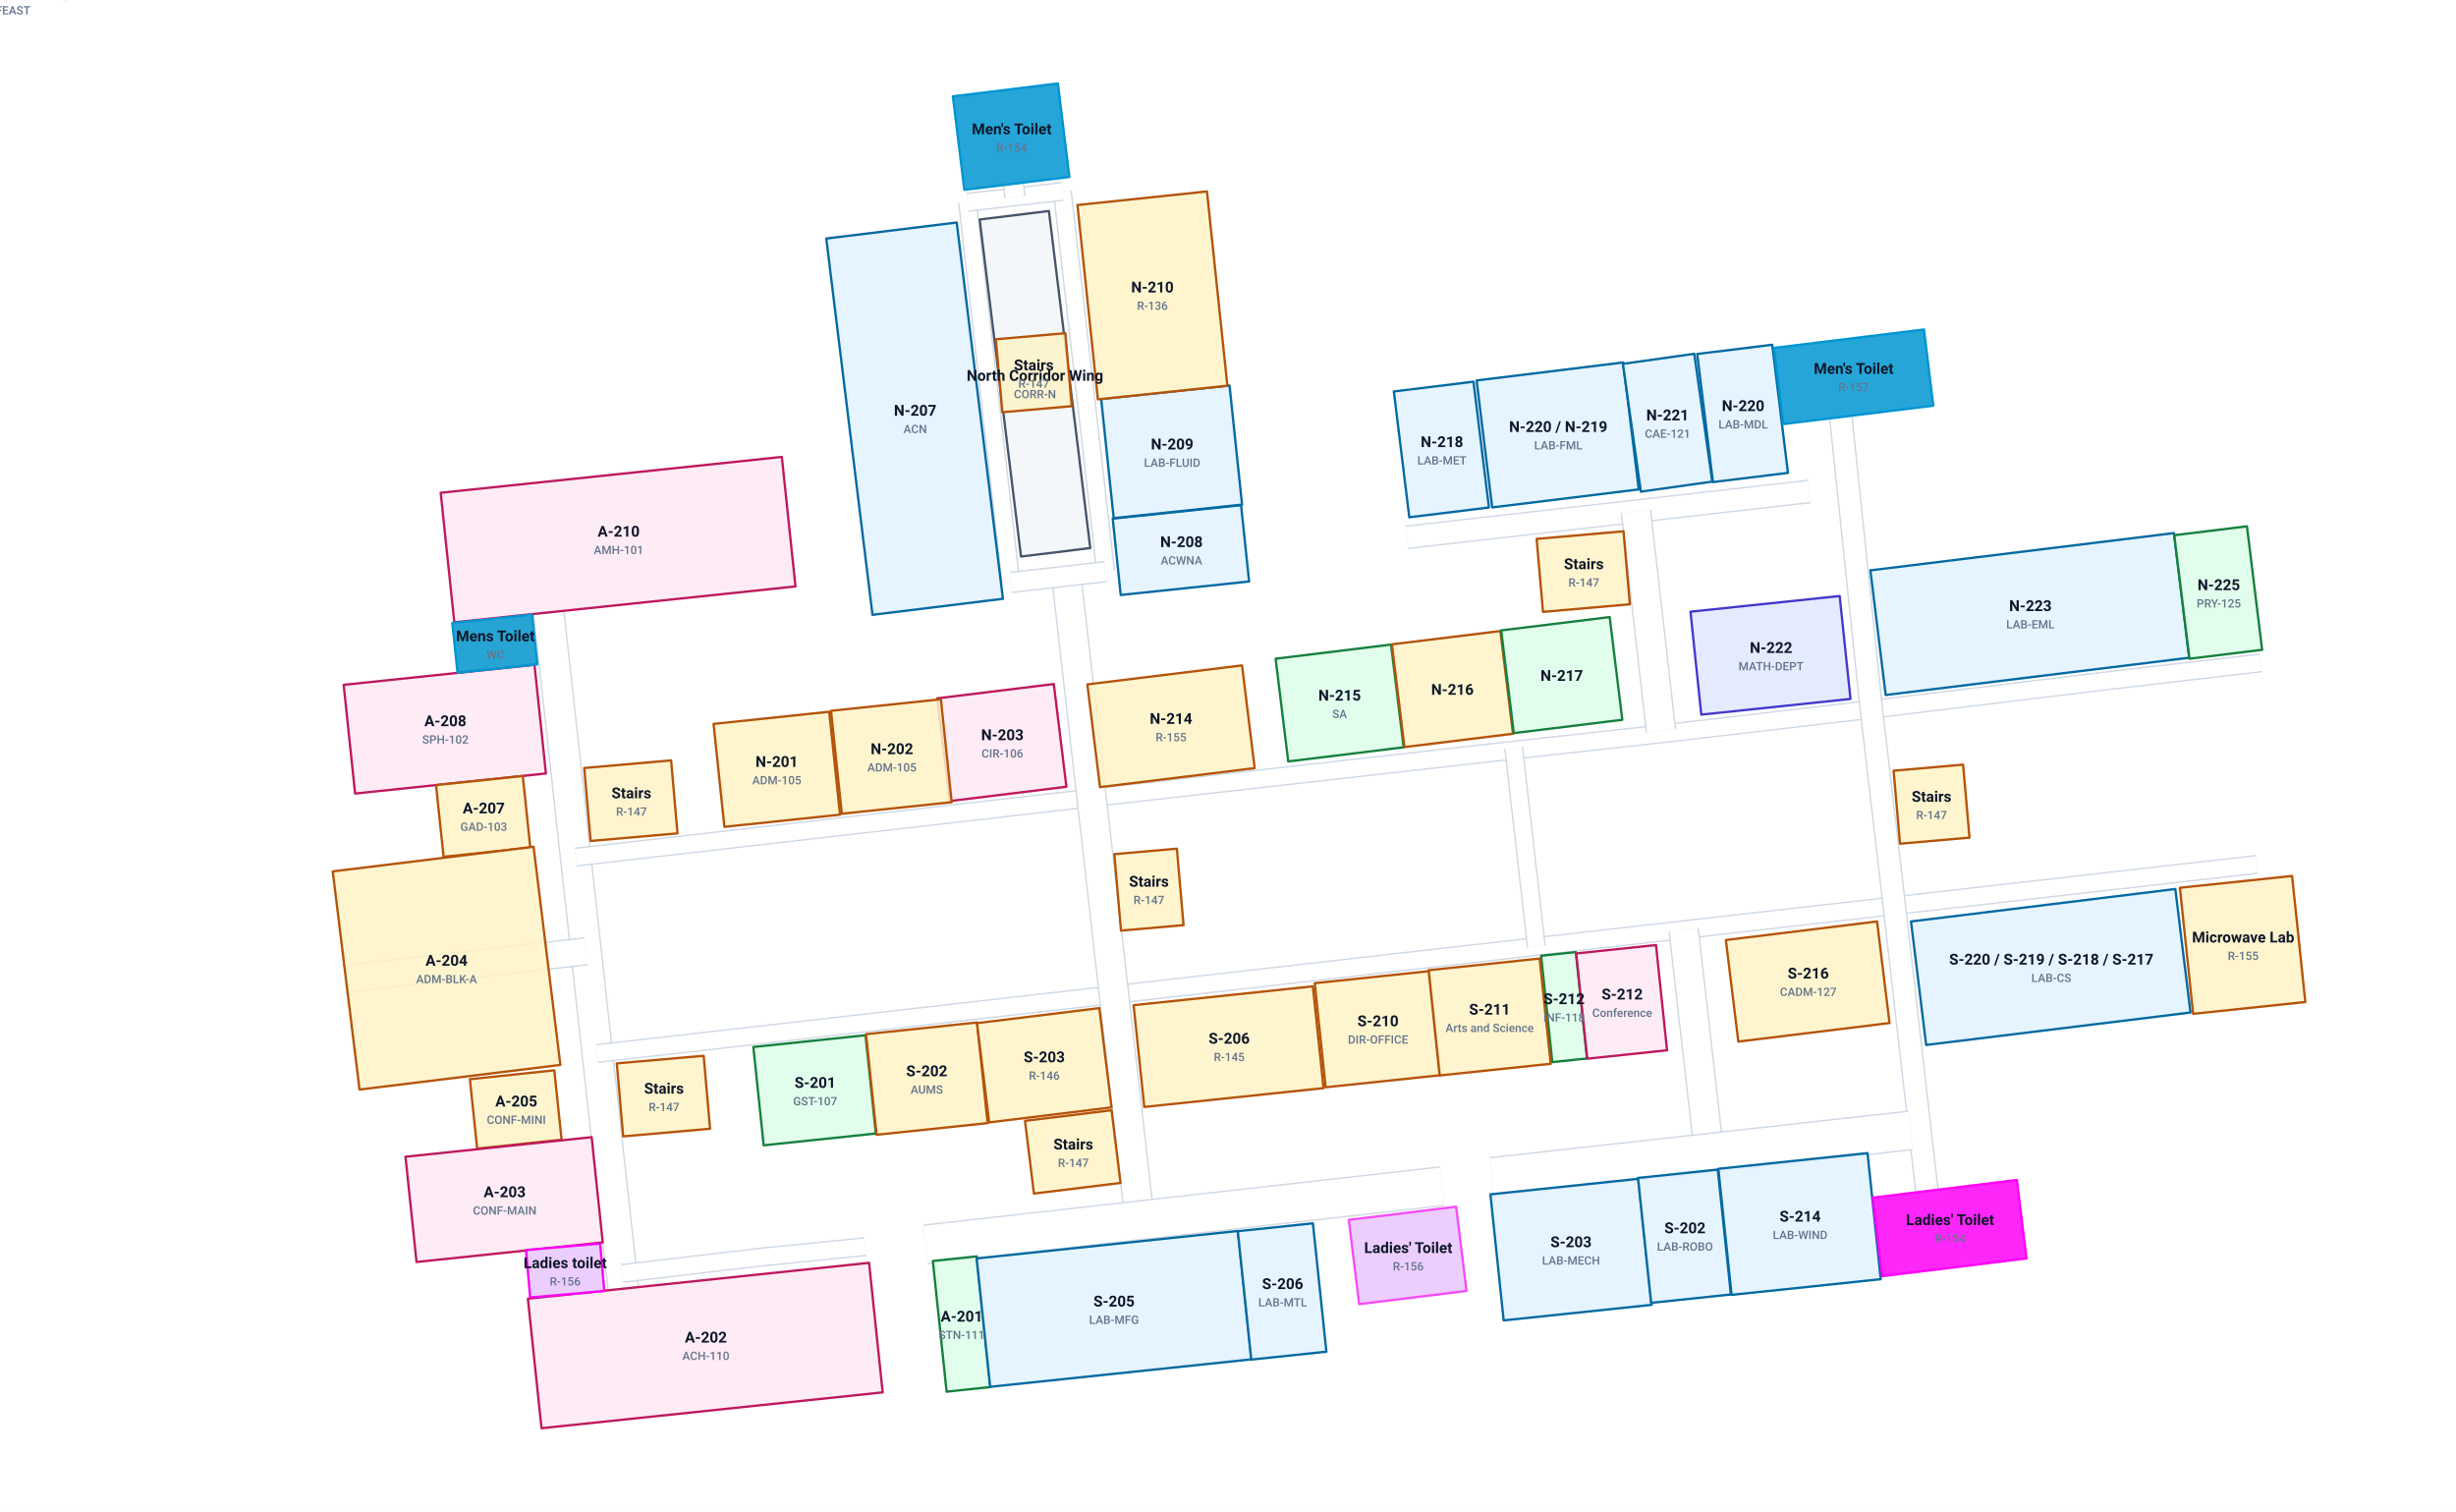
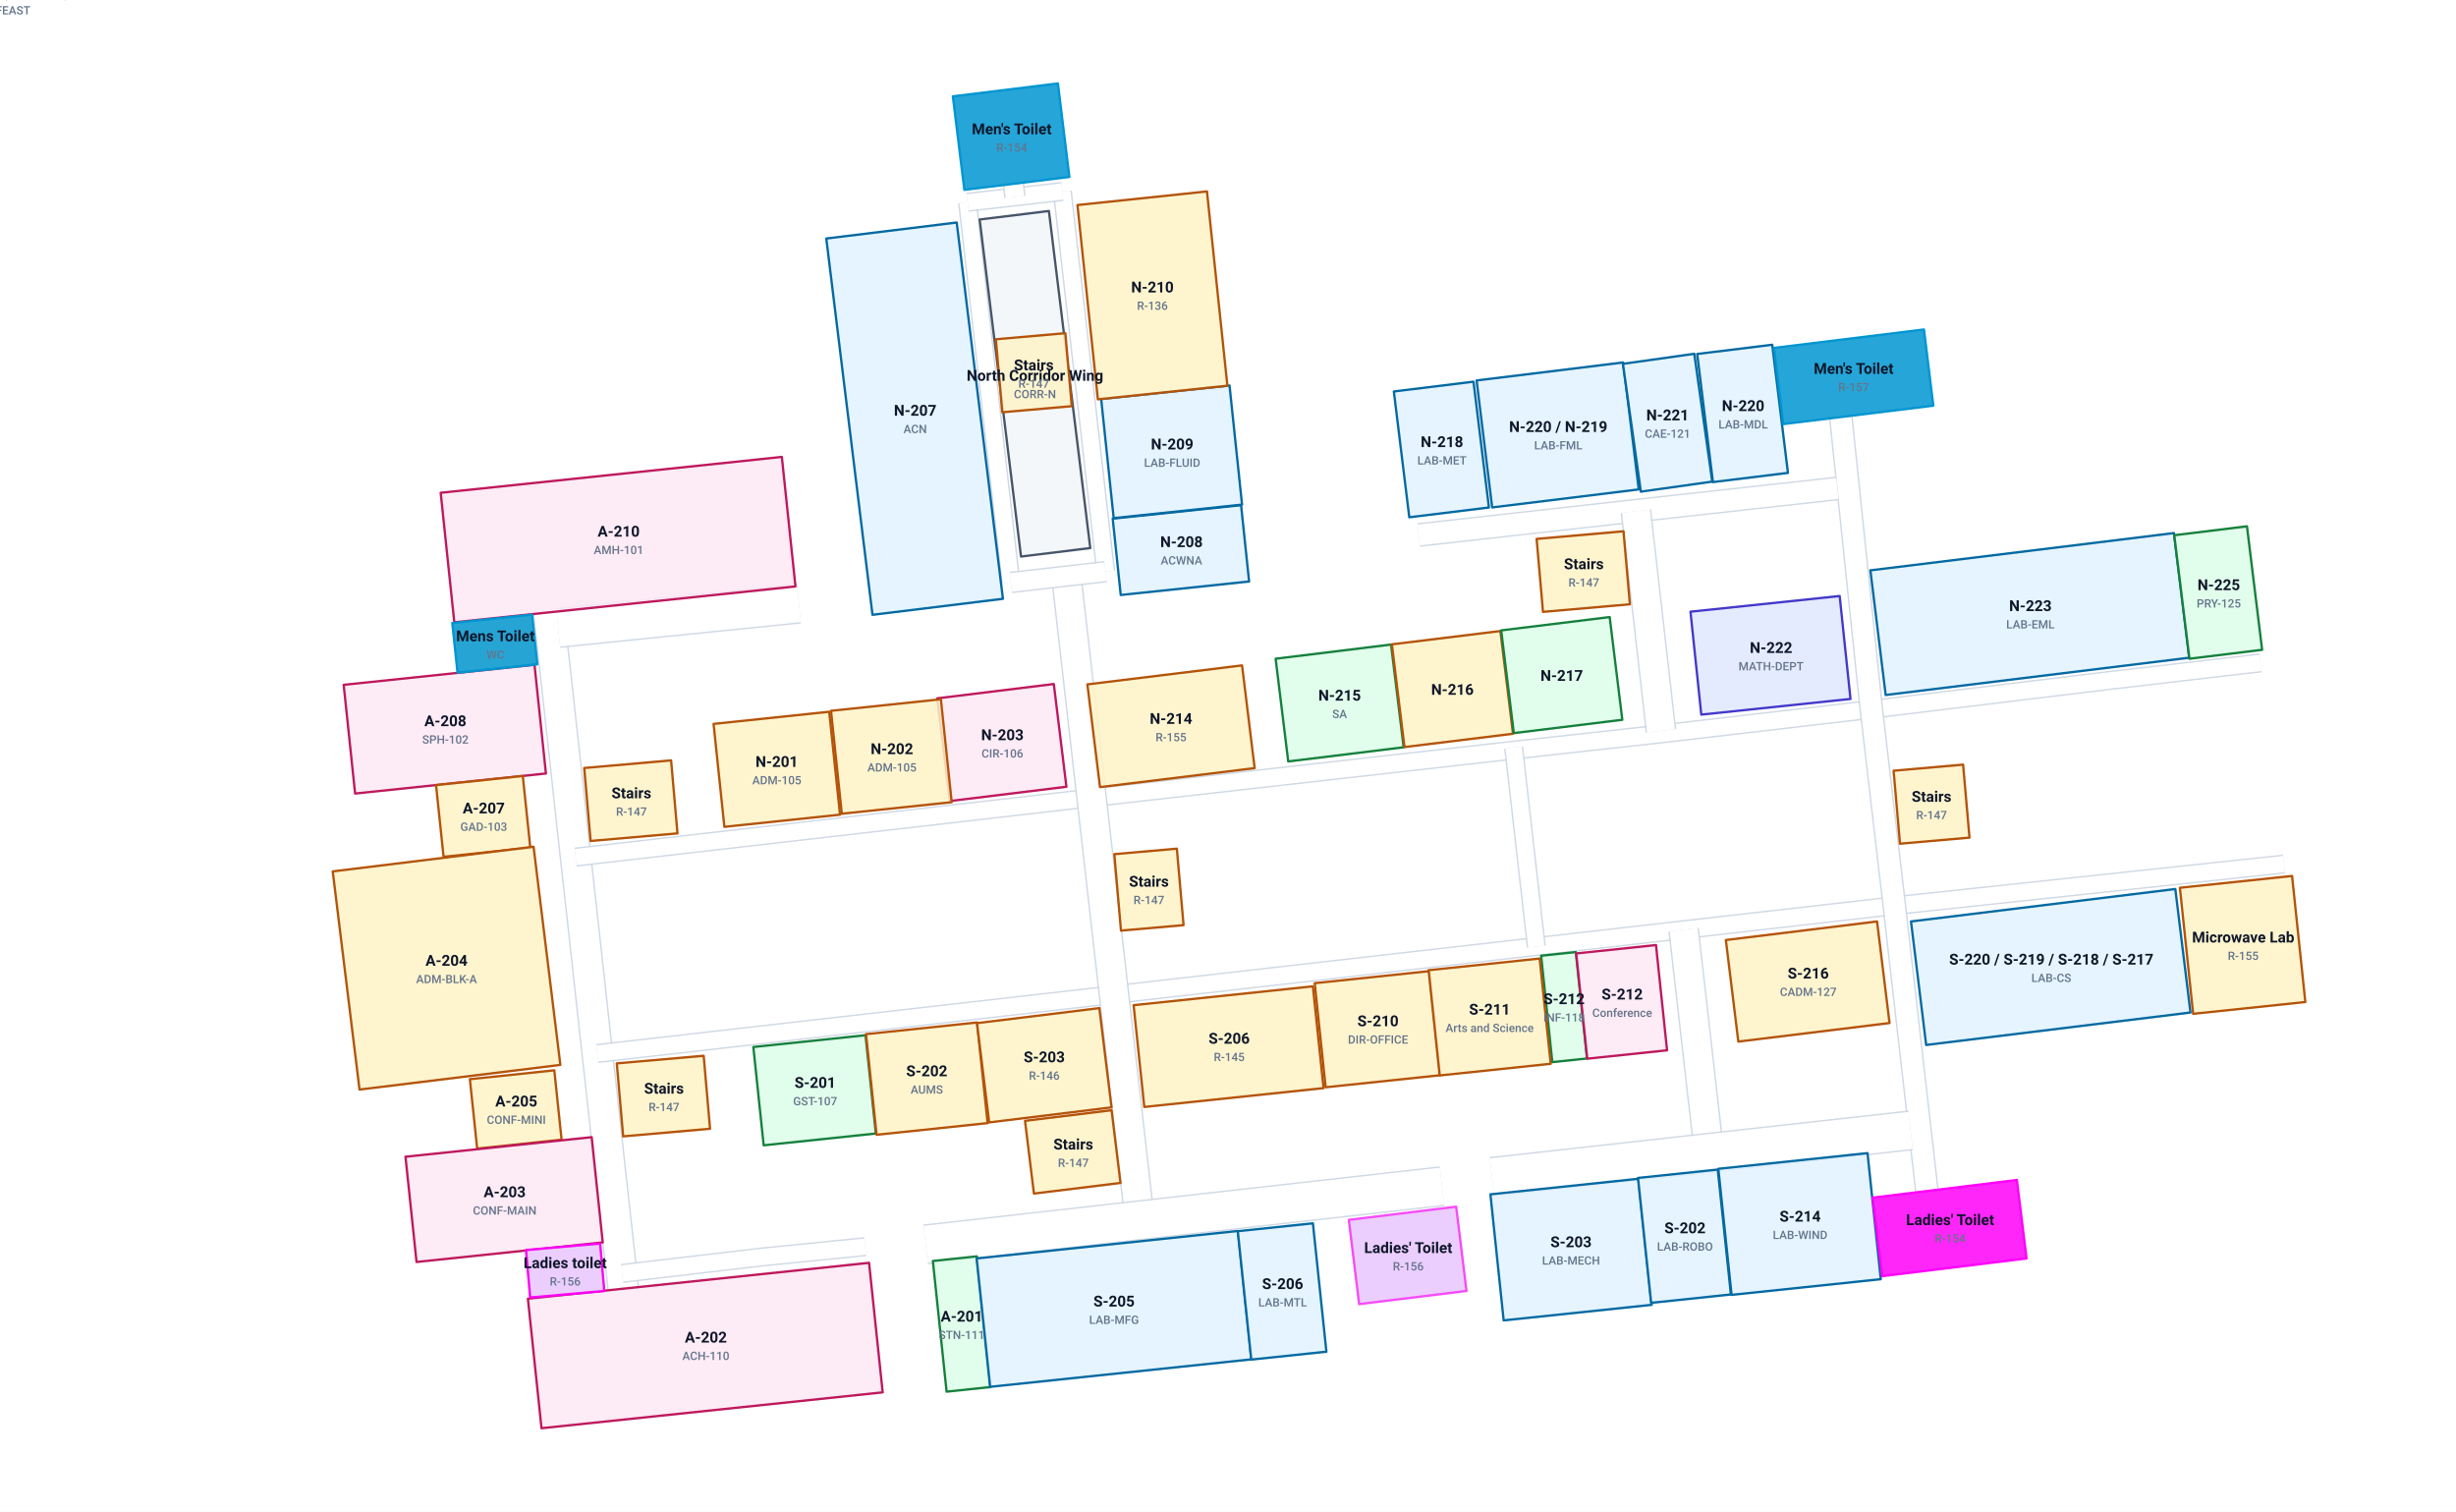
<svg xmlns="http://www.w3.org/2000/svg" viewBox="0 0 2112 1300" width="2112" height="1300">
  <defs>
    <style>
      .floorplan-bg { fill: #ffffff; }
      .room-wall { stroke-linejoin: round; stroke-linecap: round; }
      .room-label { font-family: -apple-system, BlinkMacSystemFont, "Segoe UI", Roboto, sans-serif; font-size: 13px; font-weight: 600; text-anchor: middle; dominant-baseline: central; fill: #0f172a; pointer-events: none; }
      .room-code { font-family: -apple-system, BlinkMacSystemFont, "Segoe UI", Roboto, sans-serif; font-size: 10px; font-weight: 500; text-anchor: middle; dominant-baseline: central; fill: #64748b; pointer-events: none; }
    </style>
  </defs>
  <rect width="2112" height="1300" class="floorplan-bg" />
  <g id="pathways" class="layer-pathways">
    <polyline id="pathway_1790271320290-casing" class="pathway-casing" points="472,527 473,537 474,546 476,564 480,600 488,673 492,710 494,728 494.746,734.716 495,737 496,746 504,818 512,891 513.653,905.876 514,909 516,927 518,945 520,963 524,1000 534.503,1094.528 535,1099 536,1108" fill="none" stroke="#cbd5e1" stroke-width="27.5" stroke-linecap="butt" stroke-linejoin="round" opacity="0.9" />
    <polyline id="pathway_1790271320290" class="pathway-wall" points="472,527 473,537 474,546 476,564 480,600 488,673 492,710 494,728 494.746,734.716 495,737 496,746 504,818 512,891 513.653,905.876 514,909 516,927 518,945 520,963 524,1000 534.503,1094.528 535,1099 536,1108" fill="none" stroke="#ffffff" stroke-width="25" stroke-linecap="butt" stroke-linejoin="round" opacity="1" data-name="West Hall and Reception Corridor" />
    <polyline id="pathway_courtyard_north_concourse-casing" class="pathway-casing" points="495,737 939,686 1302,645 1429,631 1609,610 1815,585 1918,573 1944,570" fill="none" stroke="#cbd5e1" stroke-width="16.5" stroke-linecap="butt" stroke-linejoin="round" opacity="0.9" />
    <polyline id="pathway_courtyard_north_concourse" class="pathway-wall" points="495,737 939,686 1302,645 1429,631 1609,610 1815,585 1918,573 1944,570" fill="none" stroke="#ffffff" stroke-width="14" stroke-linecap="butt" stroke-linejoin="round" opacity="1" data-name="Courtyards — North Concourse" />
-     <polyline id="pathway_courtyard_south_concourse-casing" class="pathway-casing" points="513.653,905.876 957.975,855.252 1321.126,813.876 1447.806,799.443 1628.636,778.84 1940.618,743.294" fill="none" stroke="#cbd5e1" stroke-width="16.5" stroke-linecap="butt" stroke-linejoin="round" opacity="0.9" />
-     <polyline id="pathway_courtyard_south_concourse" class="pathway-wall" points="513.653,905.876 957.975,855.252 1321.126,813.876 1447.806,799.443 1628.636,778.84 1940.618,743.294" fill="none" stroke="#ffffff" stroke-width="14" stroke-linecap="butt" stroke-linejoin="round" opacity="1" data-name="Courtyards — South Concourse" />
+     <polyline id="pathway_courtyard_south_concourse-casing" class="pathway-casing" points="513.653,905.876 957.975,855.252 1321.126,813.876 1447.806,799.443 1628.636,778.84 1964,743" fill="none" stroke="#cbd5e1" stroke-width="16.5" stroke-linecap="butt" stroke-linejoin="round" opacity="0.9" />
+     <polyline id="pathway_courtyard_south_concourse" class="pathway-wall" points="513.653,905.876 957.975,855.252 1321.126,813.876 1447.806,799.443 1628.636,778.84 1964,743" fill="none" stroke="#ffffff" stroke-width="14" stroke-linecap="butt" stroke-linejoin="round" opacity="1" data-name="Courtyards — South Concourse" />
    <polyline id="pathway_central_north_south_spine-casing" class="pathway-casing" points="916.973,495.38 938.482,684.159 957.975,855.252 980.027,1048.8" fill="none" stroke="#cbd5e1" stroke-width="26.5" stroke-linecap="butt" stroke-linejoin="round" opacity="0.9" />
    <polyline id="pathway_central_north_south_spine" class="pathway-wall" points="916.973,495.38 938.482,684.159 957.975,855.252 980.027,1048.8" fill="none" stroke="#ffffff" stroke-width="24" stroke-linecap="butt" stroke-linejoin="round" opacity="1" data-name="Central North–South Corridor" />
    <polyline id="pathway_middle_courtyard_link-casing" class="pathway-casing" points="1301.632,642.783 1321.126,813.876" fill="none" stroke="#cbd5e1" stroke-width="16.5" stroke-linecap="butt" stroke-linejoin="round" opacity="0.9" />
    <polyline id="pathway_middle_courtyard_link" class="pathway-wall" points="1301.632,642.783 1321.126,813.876" fill="none" stroke="#ffffff" stroke-width="14" stroke-linecap="butt" stroke-linejoin="round" opacity="1" data-name="Central / East Courtyard Link" />
    <polyline id="pathway_east_north_south_spine-casing" class="pathway-casing" points="1583,359 1609,608 1629,779 1657,1024" fill="none" stroke="#cbd5e1" stroke-width="20.5" stroke-linecap="butt" stroke-linejoin="round" opacity="0.9" />
    <polyline id="pathway_east_north_south_spine" class="pathway-wall" points="1583,359 1609,608 1629,779 1657,1024" fill="none" stroke="#ffffff" stroke-width="18" stroke-linecap="butt" stroke-linejoin="round" opacity="1" data-name="East Wing North–South Corridor" />
    <polyline id="pathway_north_labs_west-casing" class="pathway-casing" points="832.038,173.929 869.282,500.814" fill="none" stroke="#cbd5e1" stroke-width="16.5" stroke-linecap="butt" stroke-linejoin="round" opacity="0.9" />
    <polyline id="pathway_north_labs_west" class="pathway-wall" points="832.038,173.929 869.282,500.814" fill="none" stroke="#ffffff" stroke-width="14" stroke-linecap="butt" stroke-linejoin="round" opacity="1" data-name="North Labs — West Passage" />
    <polyline id="pathway_north_labs_east-casing" class="pathway-casing" points="913.511,164.646 950.754,491.531" fill="none" stroke="#cbd5e1" stroke-width="16.5" stroke-linecap="butt" stroke-linejoin="round" opacity="0.9" />
    <polyline id="pathway_north_labs_east" class="pathway-wall" points="913.511,164.646 950.754,491.531" fill="none" stroke="#ffffff" stroke-width="14" stroke-linecap="butt" stroke-linejoin="round" opacity="1" data-name="North Labs — East Passage" />
    <polyline id="pathway_north_labs_top-casing" class="pathway-casing" points="832.038,173.929 872.774,169.287 913.511,164.646" fill="none" stroke="#cbd5e1" stroke-width="16.5" stroke-linecap="butt" stroke-linejoin="round" opacity="0.9" />
    <polyline id="pathway_north_labs_top" class="pathway-wall" points="832.038,173.929 872.774,169.287 913.511,164.646" fill="none" stroke="#ffffff" stroke-width="14" stroke-linecap="butt" stroke-linejoin="round" opacity="1" data-name="North Labs — Upper Link" />
    <polyline id="pathway_north_labs_bottom-casing" class="pathway-casing" points="869.282,500.814 916.973,495.38 950.754,491.531" fill="none" stroke="#cbd5e1" stroke-width="18.5" stroke-linecap="butt" stroke-linejoin="round" opacity="0.9" />
    <polyline id="pathway_north_labs_bottom" class="pathway-wall" points="869.282,500.814 916.973,495.38 950.754,491.531" fill="none" stroke="#ffffff" stroke-width="16" stroke-linecap="butt" stroke-linejoin="round" opacity="1" data-name="North Labs — Lower Link" />
    <polyline id="pathway_north_toilet_approach-casing" class="pathway-casing" points="872.774,169.287 871.529,158.358" fill="none" stroke="#cbd5e1" stroke-width="18.5" stroke-linecap="butt" stroke-linejoin="round" opacity="0.9" />
    <polyline id="pathway_north_toilet_approach" class="pathway-wall" points="872.774,169.287 871.529,158.358" fill="none" stroke="#ffffff" stroke-width="16" stroke-linecap="butt" stroke-linejoin="round" opacity="1" data-name="North Amenities Approach" />
-     <polyline id="pathway_engineering_lab_concourse-casing" class="pathway-casing" points="1210.077,461.985 1406.804,439.571 1555.84,422.59" fill="none" stroke="#cbd5e1" stroke-width="20.5" stroke-linecap="butt" stroke-linejoin="round" opacity="0.9" />
-     <polyline id="pathway_engineering_lab_concourse" class="pathway-wall" points="1210.077,461.985 1406.804,439.571 1555.84,422.59" fill="none" stroke="#ffffff" stroke-width="18" stroke-linecap="butt" stroke-linejoin="round" opacity="1" data-name="Metallurgy / Fluids / CAE / Dynamics Corridor" />
+     <polyline id="pathway_engineering_lab_concourse-casing" class="pathway-casing" points="1220,460 1417,438 1580,420" fill="none" stroke="#cbd5e1" stroke-width="20.5" stroke-linecap="butt" stroke-linejoin="round" opacity="0.9" />
+     <polyline id="pathway_engineering_lab_concourse" class="pathway-wall" points="1220,460 1417,438 1580,420" fill="none" stroke="#ffffff" stroke-width="18" stroke-linecap="butt" stroke-linejoin="round" opacity="1" data-name="Metallurgy / Fluids / CAE / Dynamics Corridor" />
    <polyline id="pathway_engineering_lab_link-casing" class="pathway-casing" points="1406.804,439.571 1428.313,628.35" fill="none" stroke="#cbd5e1" stroke-width="26.5" stroke-linecap="butt" stroke-linejoin="round" opacity="0.9" />
    <polyline id="pathway_engineering_lab_link" class="pathway-wall" points="1406.804,439.571 1428.313,628.35" fill="none" stroke="#ffffff" stroke-width="24" stroke-linecap="butt" stroke-linejoin="round" opacity="1" data-name="Engineering Labs to Main Concourse" />
    <polyline id="pathway_south_office_link-casing" class="pathway-casing" points="1447.806,799.443 1469.858,992.99" fill="none" stroke="#cbd5e1" stroke-width="26.5" stroke-linecap="butt" stroke-linejoin="round" opacity="0.9" />
    <polyline id="pathway_south_office_link" class="pathway-wall" points="1447.806,799.443 1469.858,992.99" fill="none" stroke="#ffffff" stroke-width="24" stroke-linecap="butt" stroke-linejoin="round" opacity="1" data-name="Conference / College Administration Link" />
    <polyline id="pathway_acharya_south_link-casing" class="pathway-casing" points="535,1095 654,1081 714,1075 744,1072" fill="none" stroke="#cbd5e1" stroke-width="16.5" stroke-linecap="butt" stroke-linejoin="round" opacity="0.9" />
    <polyline id="pathway_acharya_south_link" class="pathway-wall" points="535,1095 654,1081 714,1075 744,1072" fill="none" stroke="#ffffff" stroke-width="14" stroke-linecap="butt" stroke-linejoin="round" opacity="1" data-name="Acharya Hall to South Wing" />
-     <polyline id="pathway_reception_passage-casing" class="pathway-casing" points="295.688,841.734 504,818" fill="none" stroke="#cbd5e1" stroke-width="24.5" stroke-linecap="butt" stroke-linejoin="round" opacity="0.9" />
-     <polyline id="pathway_reception_passage" class="pathway-wall" points="295.688,841.734 504,818" fill="none" stroke="#ffffff" stroke-width="22" stroke-linecap="butt" stroke-linejoin="round" opacity="1" data-name="Main Entrance — Reception Passage" />
    <polyline id="pathway_1790501146427-casing" class="pathway-casing" points="796,1070 1240,1020" fill="none" stroke="#cbd5e1" stroke-width="34.5" stroke-linecap="butt" stroke-linejoin="round" opacity="0.9" />
    <polyline id="pathway_1790501146427" class="pathway-wall" points="796,1070 1240,1020" fill="none" stroke="#ffffff" stroke-width="32" stroke-linecap="butt" stroke-linejoin="round" opacity="1" data-name="Pathway 22" />
    <polyline id="pathway_1790501178957-casing" class="pathway-casing" points="1283,1012 1643,972" fill="none" stroke="#cbd5e1" stroke-width="34.5" stroke-linecap="butt" stroke-linejoin="round" opacity="0.9" />
    <polyline id="pathway_1790501178957" class="pathway-wall" points="1283,1012 1643,972" fill="none" stroke="#ffffff" stroke-width="32" stroke-linecap="butt" stroke-linejoin="round" opacity="1" data-name="Pathway 23" />
+     <polyline id="pathway_1790565004665-casing" class="pathway-casing" points="480,540 618,526 687,519" fill="none" stroke="#cbd5e1" stroke-width="34.5" stroke-linecap="butt" stroke-linejoin="round" opacity="0.9" />
+     <polyline id="pathway_1790565004665" class="pathway-wall" points="480,540 618,526 687,519" fill="none" stroke="#ffffff" stroke-width="32" stroke-linecap="butt" stroke-linejoin="round" opacity="1" data-name="Pathway 19" />
  </g>
  <g id="rooms" class="layer-rooms">
    <rect id="room_nanosciences" class="room-wall" x="730" y="197" width="113" height="326" fill="#e0f2fe" fill-opacity="0.85" stroke="#0369a1" stroke-width="2" data-name="N-207" data-code="ACN" transform="rotate(353 786.5 360)" />
    <rect id="room_special_hall" class="room-wall" x="300" y="580" width="165" height="94" fill="#fce7f3" fill-opacity="0.85" stroke="#be185d" stroke-width="2" data-name="A-208" data-code="SPH-102" transform="rotate(354 382.5 627)" />
    <rect id="room_gad_office" class="room-wall" x="378" y="671" width="75" height="62" fill="#fef3c7" fill-opacity="0.85" stroke="#b45309" stroke-width="2" data-name="A-207" data-code="GAD-103" transform="rotate(354 415.5 702)" />
    <rect id="room_admin_block_a" class="room-wall" x="297" y="738" width="174" height="189" fill="#fef3c7" fill-opacity="0.85" stroke="#b45309" stroke-width="2" data-name="A-204" data-code="ADM-BLK-A" transform="rotate(353 384 832.5)" />
    <rect id="room_admission_office" class="room-wall" x="618" y="617" width="100" height="89" fill="#fef3c7" fill-opacity="0.85" stroke="#b45309" stroke-width="2" data-name="N-201" data-code="ADM-105" transform="rotate(354 668 661.5)" />
    <rect id="room_cir_seminar" class="room-wall" x="811" y="594" width="101" height="89" fill="#fce7f3" fill-opacity="0.85" stroke="#be185d" stroke-width="2" data-name="N-203" data-code="CIR-106" transform="rotate(353 861.5 638.5)" />
    <rect id="room_guest_room" class="room-wall" x="652" y="895" width="97" height="85" fill="#dcfce7" fill-opacity="0.85" stroke="#15803d" stroke-width="2" data-name="S-201" data-code="GST-107" transform="rotate(354 700.5 937.5)" />
    <rect id="room_mini_conf" class="room-wall" x="407" y="924" width="73" height="60" fill="#fef3c7" fill-opacity="0.85" stroke="#b45309" stroke-width="2" data-name="A-205" data-code="CONF-MINI" transform="rotate(354 443.5 954)" />
    <rect id="room_main_conf" class="room-wall" x="353" y="986" width="161" height="91" fill="#fce7f3" fill-opacity="0.85" stroke="#be185d" stroke-width="2" data-name="A-203" data-code="CONF-MAIN" transform="rotate(354 433.5 1031.5)" />
    <rect id="room_acharya_hall" class="room-wall" x="459" y="1101" width="295" height="112" fill="#fce7f3" fill-opacity="0.85" stroke="#be185d" stroke-width="2" data-name="A-202" data-code="ACH-110" transform="rotate(354 606.5 1157)" />
    <rect id="room_stationery" class="room-wall" x="808" y="1082" width="38" height="113" fill="#dcfce7" fill-opacity="0.85" stroke="#15803d" stroke-width="2" data-name="A-201" data-code="STN-111" transform="rotate(354 827 1138.5)" />
    <rect id="room_mfg_lab" class="room-wall" x="845" y="1070" width="226" height="111" fill="#e0f2fe" fill-opacity="0.85" stroke="#0369a1" stroke-width="2" data-name="S-205" data-code="LAB-MFG" transform="rotate(354 958 1125.5)" />
    <rect id="room_mat_testing" class="room-wall" x="1070" y="1055" width="65" height="111" fill="#e0f2fe" fill-opacity="0.85" stroke="#0369a1" stroke-width="2" data-name="S-206" data-code="LAB-MTL" transform="rotate(354 1102.5 1110.5)" />
    <rect id="room_wireless_ctr" class="room-wall" x="960" y="440" width="111" height="66" fill="#e0f2fe" fill-opacity="0.85" stroke="#0369a1" stroke-width="2" data-name="N-208" data-code="ACWNA" transform="rotate(354 1015.5 473)" />
    <rect id="room_north_wing" class="room-wall" x="860" y="184" width="60" height="292" fill="#f1f5f9" fill-opacity="0.85" stroke="#475569" stroke-width="2" data-name="North Corridor Wing" data-code="CORR-N" transform="rotate(353 890 330)" />
    <rect id="room_director_dean" class="room-wall" x="1135" y="840" width="99" height="90" fill="#fef3c7" fill-opacity="0.85" stroke="#b45309" stroke-width="2" data-name="S-210" data-code="DIR-OFFICE" transform="rotate(354 1184.5 885)" />
    <rect id="room_ladies_infirmary" class="room-wall" x="1330" y="820" width="30" height="92" fill="#dcfce7" fill-opacity="0.85" stroke="#15803d" stroke-width="2" data-name="S-212" data-code="INF-118" transform="rotate(354 1345 866)" />
    <rect id="room_metallurgy" class="room-wall" x="1205" y="332" width="69" height="109" fill="#e0f2fe" fill-opacity="0.85" stroke="#0369a1" stroke-width="2" data-name="N-218" data-code="LAB-MET" transform="rotate(353 1239.5 386.5)" />
    <rect id="room_fluid_mech" class="room-wall" x="1276" y="319" width="127" height="110" fill="#e0f2fe" fill-opacity="0.85" stroke="#0369a1" stroke-width="2" data-name="N-220 / N-219" data-code="LAB-FML" transform="rotate(353 1339.5 374)" />
    <rect id="room_cae_cell" class="room-wall" x="1403" y="308" width="62" height="111" fill="#e0f2fe" fill-opacity="0.85" stroke="#0369a1" stroke-width="2" data-name="N-221" data-code="CAE-121" transform="rotate(352 1434 363.5)" />
    <rect id="room_dynamics_lab" class="room-wall" x="1466" y="300" width="65" height="111" fill="#e0f2fe" fill-opacity="0.85" stroke="#0369a1" stroke-width="2" data-name="N-220" data-code="LAB-MDL" transform="rotate(353 1498.5 355.5)" />
    <rect id="room_math_dept" class="room-wall" x="1458" y="519" width="129" height="89" fill="#e0e7ff" fill-opacity="0.85" stroke="#4338ca" stroke-width="2" data-name="N-222" data-code="MATH-DEPT" transform="rotate(354 1522.5 563.5)" />
    <rect id="room_elec_machines" class="room-wall" x="1614" y="474" width="263" height="108" fill="#e0f2fe" fill-opacity="0.85" stroke="#0369a1" stroke-width="2" data-name="N-223" data-code="LAB-EML" transform="rotate(353 1745.5 528)" />
    <rect id="room_prayer_hall" class="room-wall" x="1876" y="456" width="63" height="107" fill="#dcfce7" fill-opacity="0.85" stroke="#15803d" stroke-width="2" data-name="N-225" data-code="PRY-125" transform="rotate(353 1907.5 509.5)" />
    <polygon id="room_courtyard_fareast" class="room-wall" points="null,null null,null null,null null,null null,null null,null null,null" fill="#e5eddb" fill-opacity="0.85" stroke="#a3c299" stroke-width="2" data-name="Courtyard (Far-East)" data-code="CYD-FEAST" />
    <rect id="room_college_admin" class="room-wall" x="1489" y="800" width="131" height="88" fill="#fef3c7" fill-opacity="0.85" stroke="#b45309" stroke-width="2" data-name="S-216" data-code="CADM-127" transform="rotate(353 1554.5 844)" />
    <rect id="room_computer_lab" class="room-wall" x="1649" y="778" width="229" height="107" fill="#e0f2fe" fill-opacity="0.85" stroke="#0369a1" stroke-width="2" data-name="S-220 / S-219 / S-218 / S-217" data-code="LAB-CS" transform="rotate(353 1763.5 831.5)" />
    <rect id="room_mech_workshop" class="room-wall" x="1287" y="1020" width="128" height="109" fill="#e0f2fe" fill-opacity="0.85" stroke="#0369a1" stroke-width="2" data-name="S-203" data-code="LAB-MECH" transform="rotate(354 1351 1074.5)" />
    <rect id="room_robotics_lab" class="room-wall" x="1414" y="1009" width="69" height="108" fill="#e0f2fe" fill-opacity="0.85" stroke="#0369a1" stroke-width="2" data-name="S-202" data-code="LAB-ROBO" transform="rotate(354 1448.5 1063)" />
    <rect id="room_wind_tunnel" class="room-wall" x="1483" y="998" width="129" height="109" fill="#e0f2fe" fill-opacity="0.85" stroke="#0369a1" stroke-width="2" data-name="S-214" data-code="LAB-WIND" transform="rotate(354 1547.5 1052.5)" />
    <rect id="room_1790266501061" class="room-wall" x="952" y="337" width="111" height="103" fill="#e0f2fe" fill-opacity="0.85" stroke="#0369a1" stroke-width="2" data-name="N-209" data-code="LAB-FLUID" transform="rotate(354 1007.5 388.5)" />
    <rect id="room_1790266683270" class="room-wall" x="935" y="170" width="112" height="168" fill="#fef3c7" fill-opacity="0.85" stroke="#b45309" stroke-width="2" data-name="N-210" data-code="R-136" transform="rotate(354 991 254)" />
    <rect id="room_1790267011208" class="room-wall" x="1233" y="829" width="96" height="91" fill="#fef3c7" fill-opacity="0.85" stroke="#b45309" stroke-width="2" data-name="S-211" data-code="Arts and Science" transform="rotate(354 1281 874.5)" />
    <rect id="room_1790267197118" class="room-wall" x="1360" y="816" width="69" height="91" fill="#fce7f3" fill-opacity="0.85" stroke="#be185d" stroke-width="2" data-name="S-212" data-code="Conference" transform="rotate(354 1394.5 861.5)" />
    <rect id="room_1790267337608" class="room-wall" x="749" y="884" width="96" height="87" fill="#fef3c7" fill-opacity="0.85" stroke="#b45309" stroke-width="2" data-name="S-202" data-code="AUMS" transform="rotate(354 797 927.5)" />
    <rect id="room_1790267611764" class="room-wall" x="384" y="408" width="295" height="112" fill="#fce7f3" fill-opacity="0.85" stroke="#be185d" stroke-width="2" data-name="A-210" data-code="AMH-101" transform="rotate(354 531.5 464)" />
    <rect id="room_1790267932589" class="room-wall" x="1102" y="560" width="100" height="89" fill="#dcfce7" fill-opacity="0.85" stroke="#15803d" stroke-width="2" data-name="N-215" data-code="SA" transform="rotate(353 1152 604.5)" />
    <rect id="room_1790267966500" class="room-wall" x="1202" y="548" width="94" height="89" fill="#fef3c7" fill-opacity="0.85" stroke="#b45309" stroke-width="2" data-name="N-216" data-code="" transform="rotate(353 1249 592.5)" />
    <rect id="room_1790268001235" class="room-wall" x="1296" y="536" width="94" height="89" fill="#dcfce7" fill-opacity="0.85" stroke="#15803d" stroke-width="2" data-name="N-217" data-code="" transform="rotate(353 1343 580.5)" />
    <rect id="room_1790500434656" class="room-wall" x="979" y="856" width="155" height="88" fill="#fef3c7" fill-opacity="0.85" stroke="#b45309" stroke-width="2" data-name="S-206" data-code="R-145" transform="rotate(354 1056.5 900)" />
    <rect id="room_1790500485062" class="room-wall" x="845" y="873" width="106" height="86" fill="#fef3c7" fill-opacity="0.85" stroke="#b45309" stroke-width="2" data-name="S-203" data-code="R-146" transform="rotate(353 898 916)" />
    <rect id="room_1790500552707" class="room-wall" x="533" y="911" width="75" height="63" fill="#fef3c7" fill-opacity="0.85" stroke="#b45309" stroke-width="2" data-name="Stairs" data-code="R-147" transform="rotate(355 570.5 942.5)" />
    <rect id="room_1790500614032" class="room-wall" x="505" y="657" width="75" height="63" fill="#fef3c7" fill-opacity="0.85" stroke="#b45309" stroke-width="2" data-name="Stairs" data-code="R-147" transform="rotate(355 542.5 688.5)" />
    <rect id="room_1790500619454" class="room-wall" x="961" y="732" width="54" height="66" fill="#fef3c7" fill-opacity="0.85" stroke="#b45309" stroke-width="2" data-name="Stairs" data-code="R-147" transform="rotate(355 988 765)" />
    <rect id="room_1790500625267" class="room-wall" x="859" y="289" width="60" height="63" fill="#fef3c7" fill-opacity="0.85" stroke="#b45309" stroke-width="2" data-name="Stairs" data-code="R-147" transform="rotate(355 889 320.5)" />
    <rect id="room_1790500631547" class="room-wall" x="1631" y="660" width="60" height="63" fill="#fef3c7" fill-opacity="0.85" stroke="#b45309" stroke-width="2" data-name="Stairs" data-code="R-147" transform="rotate(355 1661 691.5)" />
    <rect id="room_1790500639780" class="room-wall" x="885" y="959" width="75" height="63" fill="#fef3c7" fill-opacity="0.85" stroke="#b45309" stroke-width="2" data-name="Stairs" data-code="R-147" transform="rotate(353 922.5 990.5)" />
    <rect id="room_1790500650489" class="room-wall" x="1324" y="460" width="75" height="63" fill="#fef3c7" fill-opacity="0.85" stroke="#b45309" stroke-width="2" data-name="Stairs" data-code="R-147" transform="rotate(355 1361.5 491.5)" />
    <rect id="room_1790500850398" class="room-wall" x="824" y="77" width="91" height="81" fill="#0095d1" fill-opacity="0.85" stroke="#0095d1" stroke-width="2" data-name="Men's Toilet" data-code="R-154" transform="rotate(353 869.5 117.5)" />
    <rect id="room_1790500900853" class="room-wall" x="1614" y="1022" width="125" height="68" fill="#ff00f9" fill-opacity="0.85" stroke="#ff00f9" stroke-width="2" data-name="Ladies' Toilet" data-code="R-154" transform="rotate(353 1676.5 1056)" />
    <rect id="room_1790500984653" class="room-wall" x="1164" y="1043" width="93" height="73" fill="#e8c5fd" fill-opacity="0.85" stroke="#f64bf8" stroke-width="2" data-name="Ladies' Toilet" data-code="R-156" transform="rotate(353 1210.5 1079.5)" />
    <rect id="room_1790501046808" class="room-wall" x="1529" y="291" width="130" height="66" fill="#0095d1" fill-opacity="0.85" stroke="#0095d1" stroke-width="2" data-name="Men's Toilet" data-code="R-157" transform="rotate(353 1594 324)" />
    <rect id="room_1790501831784" class="room-wall" x="719" y="606" width="95" height="89" fill="#fef3c7" fill-opacity="0.85" stroke="#b45309" stroke-width="2" data-name="N-202" data-code="ADM-105" transform="rotate(354 766.5 650.5)" />
    <rect id="room_1790501909379" class="room-wall" x="940" y="580" width="134" height="89" fill="#fef3c7" fill-opacity="0.85" stroke="#b45309" stroke-width="2" data-name="N-214" data-code="R-155" transform="rotate(353 1007 624.5)" />
    <rect id="room_1790502692180" class="room-wall" x="1880" y="758" width="97" height="109" fill="#fef3c7" fill-opacity="0.85" stroke="#b45309" stroke-width="2" data-name="Microwave Lab" data-code="R-155" transform="rotate(354 1928.5 812.5)" />
    <rect id="room_1790520116929" class="room-wall" x="454" y="1072" width="64" height="41" fill="#e8c5fd" fill-opacity="0.85" stroke="#fa00f5" stroke-width="2" data-name="Ladies toilet " data-code="R-156" transform="rotate(355 486 1092.5)" />
    <rect id="room_1790520135835" class="room-wall" x="391" y="532" width="69" height="43" fill="#0095cd" fill-opacity="0.85" stroke="#0095d1" stroke-width="2" data-name="Mens Toilet" data-code="WC" transform="rotate(354 425.5 553.5)" />
  </g>
  <g id="labels" class="layer-labels">
    <g transform="translate(787, 360)">
      <text class="room-label" y="-7">N-207</text>
      <text class="room-code" y="9">ACN</text>
    </g>
    <g transform="translate(383, 627)">
      <text class="room-label" y="-7">A-208</text>
      <text class="room-code" y="9">SPH-102</text>
    </g>
    <g transform="translate(416, 702)">
      <text class="room-label" y="-7">A-207</text>
      <text class="room-code" y="9">GAD-103</text>
    </g>
    <g transform="translate(384, 833)">
      <text class="room-label" y="-7">A-204</text>
      <text class="room-code" y="9">ADM-BLK-A</text>
    </g>
    <g transform="translate(668, 662)">
      <text class="room-label" y="-7">N-201</text>
      <text class="room-code" y="9">ADM-105</text>
    </g>
    <g transform="translate(862, 639)">
      <text class="room-label" y="-7">N-203</text>
      <text class="room-code" y="9">CIR-106</text>
    </g>
    <g transform="translate(701, 938)">
      <text class="room-label" y="-7">S-201</text>
      <text class="room-code" y="9">GST-107</text>
    </g>
    <g transform="translate(444, 954)">
      <text class="room-label" y="-7">A-205</text>
      <text class="room-code" y="9">CONF-MINI</text>
    </g>
    <g transform="translate(434, 1032)">
      <text class="room-label" y="-7">A-203</text>
      <text class="room-code" y="9">CONF-MAIN</text>
    </g>
    <g transform="translate(607, 1157)">
      <text class="room-label" y="-7">A-202</text>
      <text class="room-code" y="9">ACH-110</text>
    </g>
    <g transform="translate(827, 1139)">
      <text class="room-label" y="-7">A-201</text>
      <text class="room-code" y="9">STN-111</text>
    </g>
    <g transform="translate(958, 1126)">
      <text class="room-label" y="-7">S-205</text>
      <text class="room-code" y="9">LAB-MFG</text>
    </g>
    <g transform="translate(1103, 1111)">
      <text class="room-label" y="-7">S-206</text>
      <text class="room-code" y="9">LAB-MTL</text>
    </g>
    <g transform="translate(1016, 473)">
      <text class="room-label" y="-7">N-208</text>
      <text class="room-code" y="9">ACWNA</text>
    </g>
    <g transform="translate(890, 330)">
      <text class="room-label" y="-7">North Corridor Wing</text>
      <text class="room-code" y="9">CORR-N</text>
    </g>
    <g transform="translate(1185, 885)">
      <text class="room-label" y="-7">S-210</text>
      <text class="room-code" y="9">DIR-OFFICE</text>
    </g>
    <g transform="translate(1345, 866)">
      <text class="room-label" y="-7">S-212</text>
      <text class="room-code" y="9">INF-118</text>
    </g>
    <g transform="translate(1240, 387)">
      <text class="room-label" y="-7">N-218</text>
      <text class="room-code" y="9">LAB-MET</text>
    </g>
    <g transform="translate(1340, 374)">
      <text class="room-label" y="-7">N-220 / N-219</text>
      <text class="room-code" y="9">LAB-FML</text>
    </g>
    <g transform="translate(1434, 364)">
      <text class="room-label" y="-7">N-221</text>
      <text class="room-code" y="9">CAE-121</text>
    </g>
    <g transform="translate(1499, 356)">
      <text class="room-label" y="-7">N-220</text>
      <text class="room-code" y="9">LAB-MDL</text>
    </g>
    <g transform="translate(1523, 564)">
      <text class="room-label" y="-7">N-222</text>
      <text class="room-code" y="9">MATH-DEPT</text>
    </g>
    <g transform="translate(1746, 528)">
      <text class="room-label" y="-7">N-223</text>
      <text class="room-code" y="9">LAB-EML</text>
    </g>
    <g transform="translate(1908, 510)">
      <text class="room-label" y="-7">N-225</text>
      <text class="room-code" y="9">PRY-125</text>
    </g>
    <g transform="translate(0, 0)">
      <text class="room-label" y="-7">Courtyard (Far-East)</text>
      <text class="room-code" y="9">CYD-FEAST</text>
    </g>
    <g transform="translate(1555, 844)">
      <text class="room-label" y="-7">S-216</text>
      <text class="room-code" y="9">CADM-127</text>
    </g>
    <g transform="translate(1764, 832)">
      <text class="room-label" y="-7">S-220 / S-219 / S-218 / S-217</text>
      <text class="room-code" y="9">LAB-CS</text>
    </g>
    <g transform="translate(1351, 1075)">
      <text class="room-label" y="-7">S-203</text>
      <text class="room-code" y="9">LAB-MECH</text>
    </g>
    <g transform="translate(1449, 1063)">
      <text class="room-label" y="-7">S-202</text>
      <text class="room-code" y="9">LAB-ROBO</text>
    </g>
    <g transform="translate(1548, 1053)">
      <text class="room-label" y="-7">S-214</text>
      <text class="room-code" y="9">LAB-WIND</text>
    </g>
    <g transform="translate(1008, 389)">
      <text class="room-label" y="-7">N-209</text>
      <text class="room-code" y="9">LAB-FLUID</text>
    </g>
    <g transform="translate(991, 254)">
      <text class="room-label" y="-7">N-210</text>
      <text class="room-code" y="9">R-136</text>
    </g>
    <g transform="translate(1281, 875)">
      <text class="room-label" y="-7">S-211</text>
      <text class="room-code" y="9">Arts and Science</text>
    </g>
    <g transform="translate(1395, 862)">
      <text class="room-label" y="-7">S-212</text>
      <text class="room-code" y="9">Conference</text>
    </g>
    <g transform="translate(797, 928)">
      <text class="room-label" y="-7">S-202</text>
      <text class="room-code" y="9">AUMS</text>
    </g>
    <g transform="translate(532, 464)">
      <text class="room-label" y="-7">A-210</text>
      <text class="room-code" y="9">AMH-101</text>
    </g>
    <g transform="translate(1152, 605)">
      <text class="room-label" y="-7">N-215</text>
      <text class="room-code" y="9">SA</text>
    </g>
    <g transform="translate(1249, 593)">
      <text class="room-label" y="0">N-216</text>
    </g>
    <g transform="translate(1343, 581)">
      <text class="room-label" y="0">N-217</text>
    </g>
    <g transform="translate(1057, 900)">
      <text class="room-label" y="-7">S-206</text>
      <text class="room-code" y="9">R-145</text>
    </g>
    <g transform="translate(898, 916)">
      <text class="room-label" y="-7">S-203</text>
      <text class="room-code" y="9">R-146</text>
    </g>
    <g transform="translate(571, 943)">
      <text class="room-label" y="-7">Stairs</text>
      <text class="room-code" y="9">R-147</text>
    </g>
    <g transform="translate(543, 689)">
      <text class="room-label" y="-7">Stairs</text>
      <text class="room-code" y="9">R-147</text>
    </g>
    <g transform="translate(988, 765)">
      <text class="room-label" y="-7">Stairs</text>
      <text class="room-code" y="9">R-147</text>
    </g>
    <g transform="translate(889, 321)">
      <text class="room-label" y="-7">Stairs</text>
      <text class="room-code" y="9">R-147</text>
    </g>
    <g transform="translate(1661, 692)">
      <text class="room-label" y="-7">Stairs</text>
      <text class="room-code" y="9">R-147</text>
    </g>
    <g transform="translate(923, 991)">
      <text class="room-label" y="-7">Stairs</text>
      <text class="room-code" y="9">R-147</text>
    </g>
    <g transform="translate(1362, 492)">
      <text class="room-label" y="-7">Stairs</text>
      <text class="room-code" y="9">R-147</text>
    </g>
    <g transform="translate(870, 118)">
      <text class="room-label" y="-7">Men's Toilet</text>
      <text class="room-code" y="9">R-154</text>
    </g>
    <g transform="translate(1677, 1056)">
      <text class="room-label" y="-7">Ladies' Toilet</text>
      <text class="room-code" y="9">R-154</text>
    </g>
    <g transform="translate(1211, 1080)">
      <text class="room-label" y="-7">Ladies' Toilet</text>
      <text class="room-code" y="9">R-156</text>
    </g>
    <g transform="translate(1594, 324)">
      <text class="room-label" y="-7">Men's Toilet</text>
      <text class="room-code" y="9">R-157</text>
    </g>
    <g transform="translate(767, 651)">
      <text class="room-label" y="-7">N-202</text>
      <text class="room-code" y="9">ADM-105</text>
    </g>
    <g transform="translate(1007, 625)">
      <text class="room-label" y="-7">N-214</text>
      <text class="room-code" y="9">R-155</text>
    </g>
    <g transform="translate(1929, 813)">
      <text class="room-label" y="-7">Microwave Lab</text>
      <text class="room-code" y="9">R-155</text>
    </g>
    <g transform="translate(486, 1093)">
      <text class="room-label" y="-7">Ladies toilet </text>
      <text class="room-code" y="9">R-156</text>
    </g>
    <g transform="translate(426, 554)">
      <text class="room-label" y="-7">Mens Toilet</text>
      <text class="room-code" y="9">WC</text>
    </g>
  </g>
</svg>
